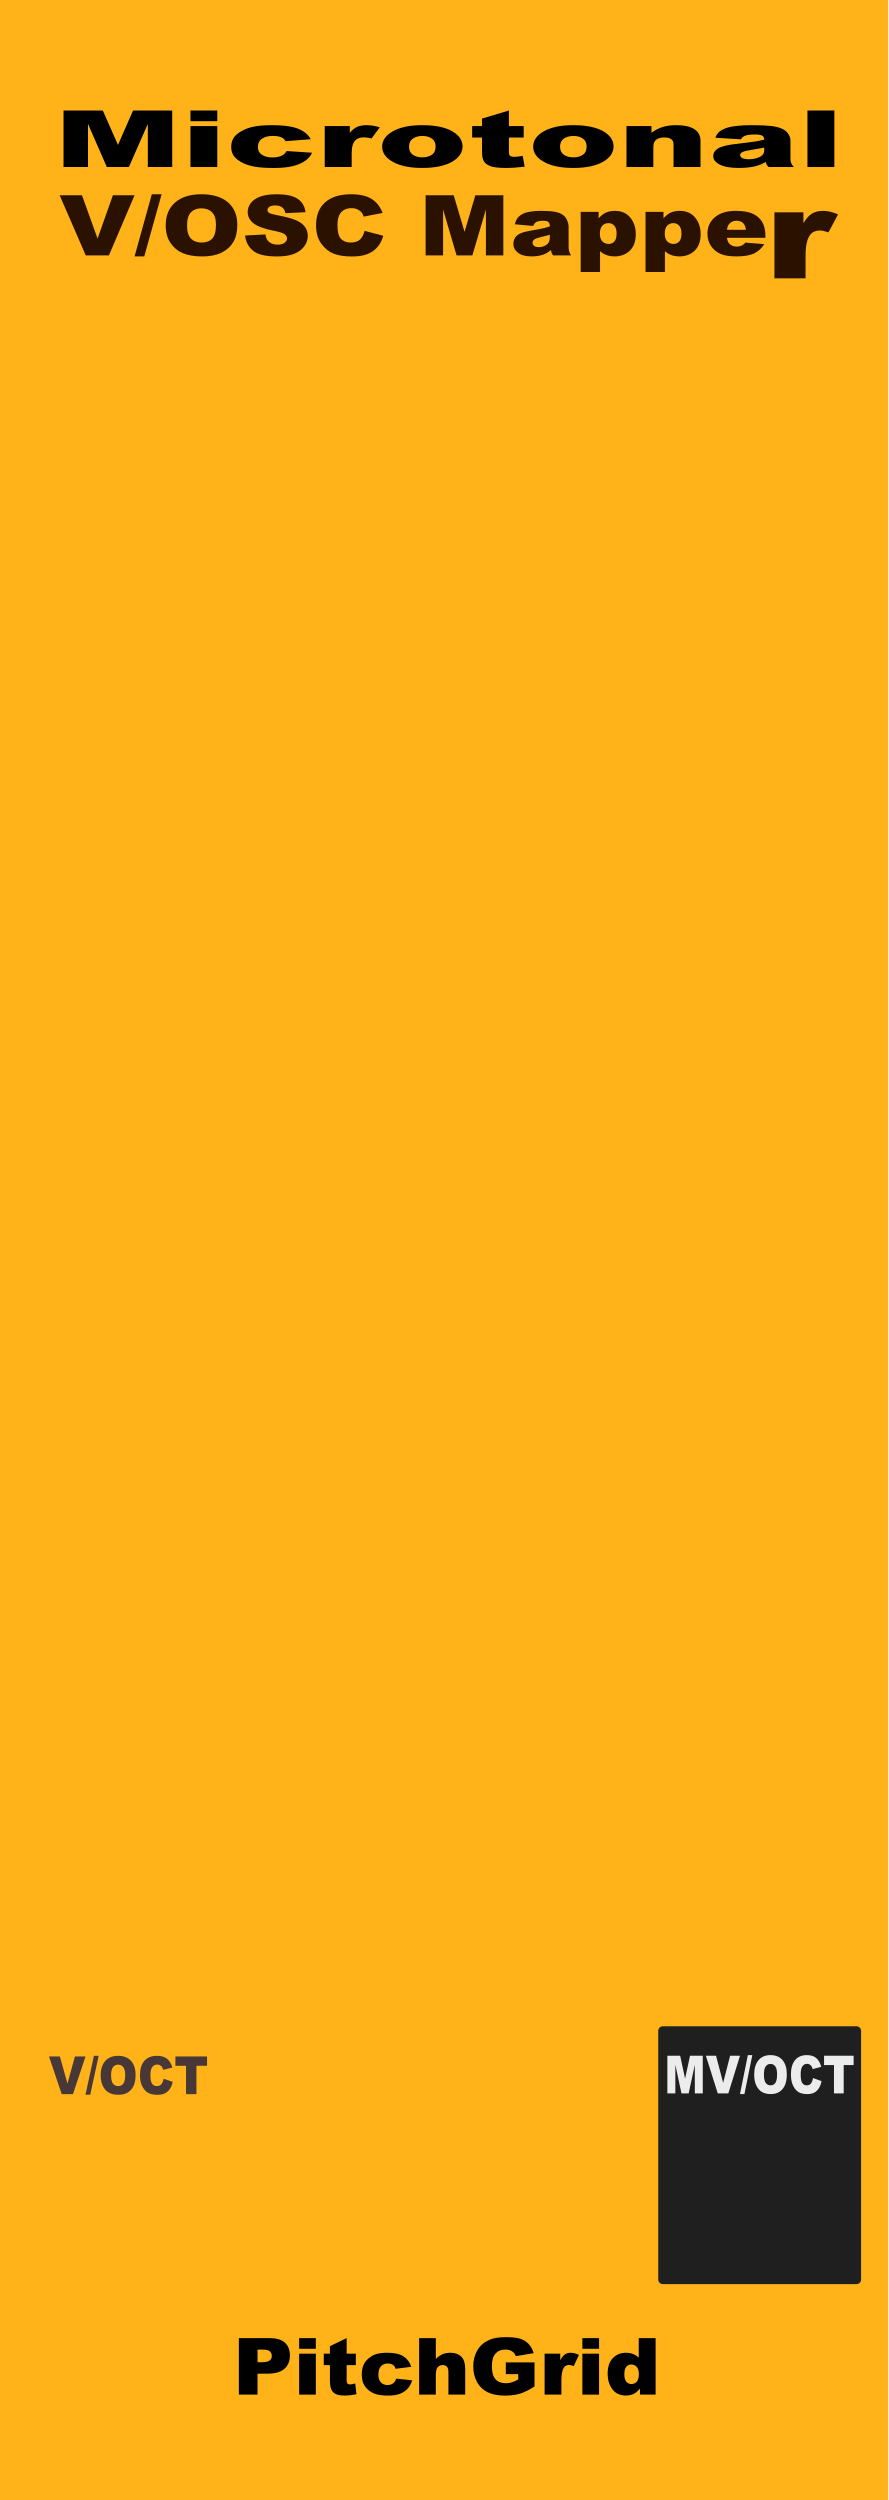
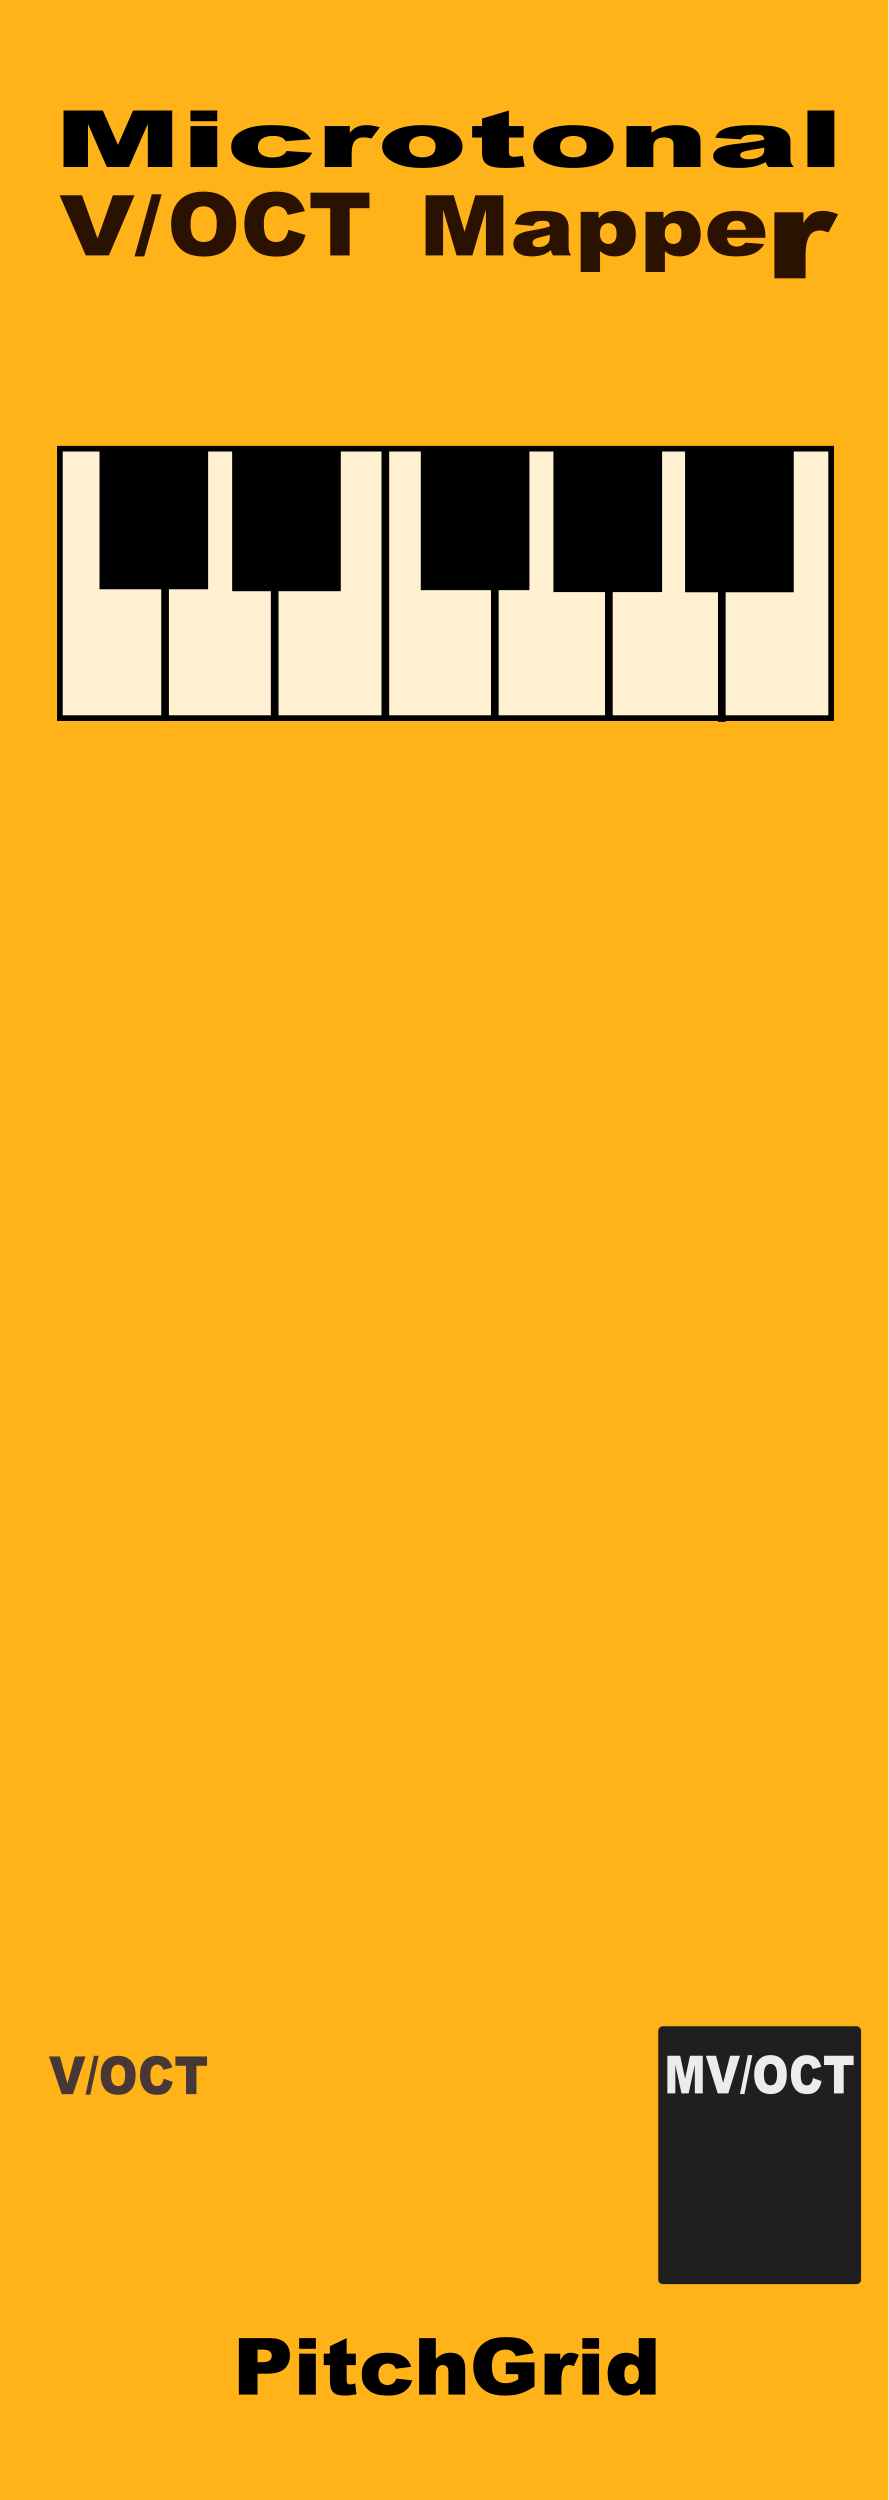
<svg xmlns="http://www.w3.org/2000/svg" width="135" height="380" viewBox="0 0 135 380" version="1.1" id="svg214">
  <defs id="defs7">
    <linearGradient id="e177933e-b46b-4a47-9930-05c1f1d4149c" x1="67.5" x2="67.5" y2="380" gradientUnits="userSpaceOnUse">
      <stop offset="0" stop-color="#ebebeb" id="stop2" />
      <stop offset="1" stop-color="#e1e1e1" id="stop4" />
    </linearGradient>
  </defs>
  <g id="ae8a9d53-7d51-4e2d-86b4-182b0f1636c5" data-name="FND BG">
    <rect width="135" height="380" fill="url(#e177933e-b46b-4a47-9930-05c1f1d4149c)" id="rect9" style="fill:#ffb319;fill-opacity:1" />
  </g>
  <g id="aa880d18-cfe8-4bd2-bda2-afb179f11477" data-name="FND GRAPH" style="display:inline" transform="translate(0,-0.2692272)">
+     <path d="m 26.012,34.336 q 0,-2.337 1.302,-3.639 1.302,-1.302 3.626,-1.302 2.383,0 3.672,1.283 1.289,1.276 1.289,3.581 0,1.673 -0.566,2.747 -0.56,1.068 -1.628,1.667 -1.061,0.592 -2.65,0.592 -1.615,0 -2.676,-0.514 -1.055,-0.514 -1.712,-1.628 -0.658,-1.113 -0.658,-2.786 z m 2.949,0.013 q 0,1.445 0.534,2.077 0.54,0.632 1.465,0.632 0.951,0 1.471,-0.618 0.521,-0.618 0.521,-2.22 0,-1.348 -0.547,-1.966 -0.54,-0.625 -1.471,-0.625 -0.892,0 -1.432,0.632 -0.54,0.632 -0.54,2.09 z m 14.883,0.853 2.585,0.781 q -0.26,1.087 -0.82,1.816 -0.56,0.729 -1.393,1.1 -0.827,0.371 -2.109,0.371 -1.556,0 -2.546,-0.449 -0.983,-0.456 -1.699,-1.595 -0.716,-1.139 -0.716,-2.917 0,-2.37 1.257,-3.639 1.263,-1.276 3.568,-1.276 1.803,0 2.832,0.729 1.035,0.729 1.536,2.24 l -2.604,0.579 q -0.137,-0.436 -0.286,-0.638 -0.247,-0.339 -0.605,-0.521 -0.358,-0.182 -0.801,-0.182 -1.003,0 -1.536,0.807 -0.404,0.599 -0.404,1.882 0,1.589 0.482,2.181 0.482,0.586 1.354,0.586 0.846,0 1.276,-0.475 0.436,-0.475 0.632,-1.38 z m 3.346,-5.645 h 8.965 v 2.357 h -3.008 v 7.187 h -2.949 v -7.187 h -3.008 z" id="text2" style="font-size:13.333px;font-family:'Arial Black';-inkscape-font-specification:'Arial Black, ';fill:#2b1100" aria-label="OCT" />
    <rect x="100.054" y="308.264" width="30.833" height="39.192" rx="0.701" fill="#1f1f1f" id="rect12" style="stroke-width:0.497" />
    <g id="g40">
      <circle cx="67.506" cy="166.5" r="26.488" fill="none" opacity="0.69" style="isolation:isolate" id="circle32" />
      <line x1="78.305" y1="184.603" x2="67.506" y2="166.5" fill="none" id="line36" />
    </g>
    <path d="m 36.308,355.662 h 4.696 q 1.534,0 2.295,0.686 0.767,0.686 0.767,1.951 0,1.301 -0.836,2.033 -0.829,0.732 -2.538,0.732 h -1.547 v 3.188 h -2.838 z m 2.838,3.662 h 0.692 q 0.817,0 1.147,-0.264 0.331,-0.27 0.331,-0.686 0,-0.404 -0.287,-0.686 -0.287,-0.281 -1.079,-0.281 h -0.804 z" id="text28" style="font-size:12.38px;font-family:'Arial Black';-inkscape-font-specification:'Arial Black, ';stroke-width:1.032" aria-label="P" />
    <path d="m 45.469,355.662 h 2.538 v 1.623 H 45.469 Z m 0,2.367 h 2.538 v 6.223 H 45.469 Z" id="text27" style="font-size:12.38px;font-family:'Arial Black';-inkscape-font-specification:'Arial Black, ';stroke-width:1.032" aria-label="i" />
    <path d="m 52.691,355.662 v 2.367 h 1.397 v 1.74 h -1.397 v 2.209 q 0,0.398 0.081,0.527 0.125,0.199 0.437,0.199 0.281,0 0.786,-0.152 l 0.187,1.646 q -0.942,0.193 -1.759,0.193 -0.948,0 -1.397,-0.229 -0.449,-0.229 -0.667,-0.691 -0.212,-0.469 -0.212,-1.512 v -2.191 h -0.935 v -1.74 h 0.935 v -1.143 z" id="text26" style="font-size:12.38px;font-family:'Arial Black';-inkscape-font-specification:'Arial Black, ';stroke-width:1.032" aria-label="t" />
    <path d="m 60.237,361.82 2.413,0.258 q -0.2,0.709 -0.655,1.23 -0.455,0.516 -1.166,0.803 -0.705,0.287 -1.796,0.287 -1.054,0 -1.759,-0.182 -0.698,-0.188 -1.204,-0.598 -0.505,-0.416 -0.792,-0.973 -0.287,-0.557 -0.287,-1.477 0,-0.961 0.349,-1.6 0.256,-0.469 0.698,-0.838 0.443,-0.375 0.911,-0.557 0.742,-0.287 1.902,-0.287 1.621,0 2.47,0.545 0.854,0.545 1.197,1.594 l -2.389,0.299 q -0.112,-0.398 -0.412,-0.598 -0.293,-0.205 -0.792,-0.205 -0.63,0 -1.023,0.428 -0.387,0.422 -0.387,1.283 0,0.768 0.387,1.166 0.387,0.398 0.985,0.398 0.499,0 0.836,-0.24 0.343,-0.24 0.511,-0.738 z" id="text25" style="font-size:12.38px;font-family:'Arial Black';-inkscape-font-specification:'Arial Black, ';stroke-width:1.032" aria-label="c" />
    <path d="m 63.707,355.662 h 2.538 v 3.164 q 0.518,-0.504 1.029,-0.721 0.511,-0.217 1.21,-0.217 1.035,0 1.628,0.592 0.599,0.592 0.599,1.816 v 3.955 h -2.551 v -3.422 q 0,-0.586 -0.231,-0.826 -0.231,-0.246 -0.649,-0.246 -0.461,0 -0.748,0.328 -0.287,0.328 -0.287,1.178 v 2.988 h -2.538 z" id="text24" style="font-size:12.38px;font-family:'Arial Black';-inkscape-font-specification:'Arial Black, ';stroke-width:1.032" aria-label="h" />
    <path d="m 76.882,361.14 v -1.787 h 4.365 v 3.662 q -1.254,0.803 -2.22,1.096 -0.96,0.287 -2.283,0.287 -1.628,0 -2.657,-0.521 -1.023,-0.521 -1.59,-1.553 -0.561,-1.031 -0.561,-2.367 0,-1.406 0.617,-2.443 0.617,-1.043 1.809,-1.582 0.929,-0.416 2.501,-0.416 1.515,0 2.264,0.258 0.755,0.258 1.247,0.803 0.499,0.539 0.748,1.371 l -2.725,0.457 q -0.168,-0.486 -0.574,-0.744 -0.399,-0.258 -1.023,-0.258 -0.929,0 -1.484,0.609 -0.549,0.604 -0.549,1.916 0,1.395 0.555,1.992 0.561,0.598 1.559,0.598 0.474,0 0.904,-0.129 0.43,-0.129 0.985,-0.439 v -0.809 z" id="text23" style="font-size:12.38px;font-family:'Arial Black';-inkscape-font-specification:'Arial Black, ';stroke-width:1.032" aria-label="G" />
    <path d="m 82.781,358.029 h 2.376 v 1.02 q 0.343,-0.662 0.705,-0.908 0.368,-0.252 0.904,-0.252 0.561,0 1.229,0.328 l -0.786,1.699 q -0.449,-0.176 -0.711,-0.176 -0.499,0 -0.773,0.387 -0.393,0.545 -0.393,2.039 v 2.086 h -2.551 z" id="text22" style="font-size:12.38px;font-family:'Arial Black';-inkscape-font-specification:'Arial Black, ';stroke-width:1.032" aria-label="r" />
    <path d="m 88.519,355.662 h 2.538 v 1.623 h -2.538 z m 0,2.367 h 2.538 v 6.223 h -2.538 z" id="text21" style="font-size:12.38px;font-family:'Arial Black';-inkscape-font-specification:'Arial Black, ';stroke-width:1.032" aria-label="i" />
    <path d="m 99.651,355.662 v 8.59 h -2.376 v -0.92 q -0.499,0.586 -0.911,0.791 -0.549,0.27 -1.222,0.27 -1.353,0 -2.07,-0.967 -0.711,-0.967 -0.711,-2.35 0,-1.547 0.786,-2.367 0.792,-0.82 2.008,-0.82 0.592,0 1.073,0.188 0.486,0.188 0.861,0.562 v -2.977 z m -2.544,5.461 q 0,-0.732 -0.331,-1.09 -0.331,-0.363 -0.836,-0.363 -0.443,0 -0.742,0.346 -0.299,0.346 -0.299,1.16 0,0.762 0.306,1.119 0.312,0.352 0.767,0.352 0.486,0 0.811,-0.357 0.324,-0.357 0.324,-1.166 z" id="text20" style="font-size:12.38px;font-family:'Arial Black';-inkscape-font-specification:'Arial Black, ';stroke-width:1.032" aria-label="d" />
    <path d="m 7.386,22.315 h 4.566 l 1.762,6.834 1.754,-6.834 h 4.551 V 33.546 H 17.185 V 24.981 l -2.199,8.565 h -2.567 l -2.191,-8.565 v 8.565 H 7.386 Z" id="text19" style="font-size:15.69px;font-family:'Arial Black';-inkscape-font-specification:'Arial Black, ';stroke-width:1.308" aria-label="M" transform="scale(1.307529,0.7648011)" />
    <path d="m 22.141,22.315 h 3.118 v 2.122 H 22.141 Z m 0,3.095 h 3.118 v 8.136 H 22.141 Z" id="text18" style="font-size:15.69px;font-family:'Arial Black';-inkscape-font-specification:'Arial Black, ';stroke-width:1.308" transform="scale(1.307529,0.7648011)" aria-label="i" />
    <path d="m 33.319,30.367 2.965,0.337 q -0.245,0.927 -0.804,1.609 -0.559,0.674 -1.433,1.05 -0.866,0.375 -2.206,0.375 -1.295,0 -2.16,-0.238 -0.858,-0.245 -1.479,-0.781 -0.621,-0.544 -0.973,-1.272 -0.352,-0.728 -0.352,-1.931 0,-1.256 0.429,-2.092 0.314,-0.613 0.858,-1.096 0.544,-0.49 1.119,-0.728 0.912,-0.375 2.337,-0.375 1.992,0 3.034,0.713 1.05,0.713 1.471,2.084 l -2.934,0.391 q -0.138,-0.521 -0.506,-0.781 -0.36,-0.268 -0.973,-0.268 -0.774,0 -1.256,0.559 -0.475,0.552 -0.475,1.678 0,1.004 0.475,1.525 0.475,0.521 1.21,0.521 0.613,0 1.027,-0.314 0.421,-0.314 0.628,-0.965 z" id="text17" style="font-size:15.69px;font-family:'Arial Black';-inkscape-font-specification:'Arial Black, ';stroke-width:1.308" transform="scale(1.307529,0.7648011)" aria-label="c" />
    <path d="m 37.748,25.41 h 2.919 v 1.333 q 0.421,-0.866 0.866,-1.188 0.452,-0.329 1.111,-0.329 0.69,0 1.509,0.429 l -0.965,2.222 q -0.552,-0.23 -0.873,-0.23 -0.613,0 -0.95,0.506 -0.483,0.713 -0.483,2.666 v 2.727 h -3.133 z" id="text16" style="font-size:15.69px;font-family:'Arial Black';-inkscape-font-specification:'Arial Black, ';stroke-width:1.308" transform="scale(1.307529,0.7648011)" aria-label="r" />
    <path d="m 44.424,29.501 q 0,-1.862 1.256,-3.065 1.256,-1.21 3.394,-1.21 2.444,0 3.693,1.417 1.004,1.142 1.004,2.812 0,1.877 -1.249,3.08 -1.241,1.195 -3.44,1.195 -1.961,0 -3.172,-0.996 Q 44.424,31.501 44.424,29.501 Z m 3.126,-0.008 q 0,1.088 0.437,1.609 0.444,0.521 1.111,0.521 0.674,0 1.103,-0.513 0.437,-0.513 0.437,-1.647 0,-1.057 -0.437,-1.571 -0.437,-0.521 -1.08,-0.521 -0.682,0 -1.126,0.529 -0.444,0.521 -0.444,1.594 z" id="text15" style="font-size:15.69px;font-family:'Arial Black';-inkscape-font-specification:'Arial Black, ';stroke-width:1.308" transform="scale(1.307529,0.7648011)" aria-label="o" />
    <path d="m 59.161,22.315 v 3.095 h 1.716 v 2.275 h -1.716 v 2.888 q 0,0.521 0.1,0.69 0.153,0.26 0.536,0.26 0.345,0 0.965,-0.199 l 0.23,2.153 q -1.157,0.253 -2.16,0.253 -1.165,0 -1.716,-0.299 -0.552,-0.299 -0.82,-0.904 -0.26,-0.613 -0.26,-1.977 V 27.685 H 54.886 v -2.275 h 1.149 v -1.494 z" id="text14" style="font-size:15.69px;font-family:'Arial Black';-inkscape-font-specification:'Arial Black, ';stroke-width:1.308" transform="scale(1.307529,0.7648011)" aria-label="t" />
    <path d="m 61.98,29.501 q 0,-1.862 1.256,-3.065 1.256,-1.21 3.394,-1.21 2.444,0 3.693,1.417 1.004,1.142 1.004,2.812 0,1.877 -1.249,3.08 -1.241,1.195 -3.44,1.195 -1.961,0 -3.172,-0.996 -1.486,-1.233 -1.486,-3.233 z m 3.126,-0.008 q 0,1.088 0.437,1.609 0.444,0.521 1.111,0.521 0.674,0 1.103,-0.513 0.437,-0.513 0.437,-1.647 0,-1.057 -0.437,-1.571 -0.437,-0.521 -1.08,-0.521 -0.682,0 -1.126,0.529 -0.444,0.521 -0.444,1.594 z" id="text13" style="font-size:15.69px;font-family:'Arial Black';-inkscape-font-specification:'Arial Black, ';stroke-width:1.308" transform="scale(1.307529,0.7648011)" aria-label="o" />
    <path d="m 72.829,25.41 h 2.904 v 1.325 q 0.651,-0.812 1.318,-1.157 0.667,-0.352 1.624,-0.352 1.295,0 2.023,0.774 0.735,0.766 0.735,2.375 v 5.171 H 78.299 v -4.474 q 0,-0.766 -0.283,-1.08 -0.283,-0.322 -0.797,-0.322 -0.567,0 -0.919,0.429 -0.352,0.429 -0.352,1.54 v 3.907 h -3.118 z" id="text12" style="font-size:15.69px;font-family:'Arial Black';-inkscape-font-specification:'Arial Black, ';stroke-width:1.308" transform="scale(1.307529,0.7648011)" aria-label="n" />
    <path d="m 86.136,28.046 -2.98,-0.314 q 0.169,-0.781 0.483,-1.226 0.322,-0.452 0.919,-0.781 0.429,-0.238 1.18,-0.368 0.751,-0.13 1.624,-0.13 1.402,0 2.252,0.161 0.85,0.153 1.417,0.651 0.398,0.345 0.628,0.981 0.23,0.628 0.23,1.203 v 3.593 q 0,0.575 0.069,0.904 0.077,0.322 0.322,0.827 H 89.354 q -0.176,-0.314 -0.23,-0.475 -0.054,-0.169 -0.107,-0.521 -0.613,0.59 -1.218,0.843 -0.827,0.337 -1.923,0.337 -1.456,0 -2.214,-0.674 -0.751,-0.674 -0.751,-1.663 0,-0.927 0.544,-1.525 0.544,-0.598 2.007,-0.889 1.754,-0.352 2.275,-0.49 0.521,-0.146 1.103,-0.375 0,-0.575 -0.238,-0.804 -0.238,-0.23 -0.835,-0.23 -0.766,0 -1.149,0.245 -0.299,0.192 -0.483,0.72 z m 2.704,1.64 q -0.644,0.23 -1.341,0.406 -0.95,0.253 -1.203,0.498 -0.26,0.253 -0.26,0.575 0,0.368 0.253,0.605 0.26,0.23 0.758,0.23 0.521,0 0.965,-0.253 0.452,-0.253 0.636,-0.613 0.192,-0.368 0.192,-0.95 z" id="text11" style="font-size:15.69px;font-family:'Arial Black';-inkscape-font-specification:'Arial Black, ';stroke-width:1.308" transform="scale(1.307529,0.7648011)" aria-label="a" />
    <path d="M 93.867,22.315 H 96.993 V 33.546 H 93.867 Z" id="text10" style="font-size:15.69px;font-family:'Arial Black';-inkscape-font-specification:'Arial Black, ';stroke-width:1.308" transform="scale(1.307529,0.7648011)" aria-label="l" />
    <path d="m 9.066,29.952 h 3.397 l 2.365,6.578 2.329,-6.578 h 3.296 l -3.898,9.141 H 13.035 Z" id="text41" style="font-size:12.587px;font-family:'Arial Black';-inkscape-font-specification:'Arial Black, ';fill:#2b1100;stroke-width:1.027" aria-label="V" />
    <path d="m 23.075,29.796 h 1.49 l -2.637,9.447 h -1.476 z" id="text40" style="font-size:12.587px;font-family:'Arial Black';-inkscape-font-specification:'Arial Black, ';fill:#2b1100;stroke-width:1.027" aria-label="/" />
-     <path d="m 25.188,34.529 q 0,-2.239 1.433,-3.486 1.433,-1.247 3.991,-1.247 2.623,0 4.041,1.228 1.419,1.222 1.419,3.43 0,1.603 -0.623,2.631 -0.616,1.023 -1.791,1.596 -1.168,0.567 -2.916,0.567 -1.777,0 -2.945,-0.493 -1.161,-0.493 -1.885,-1.559 -0.724,-1.066 -0.724,-2.669 z m 3.246,0.012 q 0,1.384 0.588,1.989 0.595,0.605 1.612,0.605 1.046,0 1.619,-0.592 0.573,-0.592 0.573,-2.126 0,-1.291 -0.602,-1.883 -0.595,-0.599 -1.619,-0.599 -0.982,0 -1.576,0.605 -0.595,0.605 -0.595,2.002 z" id="text39" style="font-size:12.587px;font-family:'Arial Black';-inkscape-font-specification:'Arial Black, ';fill:#2b1100;stroke-width:1.027" aria-label="O" />
-     <path d="m 37.255,36.069 3.088,-0.168 q 0.1,0.655 0.408,0.998 0.502,0.555 1.433,0.555 0.695,0 1.068,-0.281 0.38,-0.287 0.38,-0.661 0,-0.355 -0.358,-0.636 -0.358,-0.281 -1.662,-0.53 -2.135,-0.418 -3.045,-1.11 -0.917,-0.692 -0.917,-1.765 0,-0.705 0.466,-1.328 0.473,-0.63 1.412,-0.985 0.946,-0.362 2.587,-0.362 2.014,0 3.067,0.655 1.061,0.648 1.261,2.07 l -3.06,0.156 q -0.122,-0.617 -0.516,-0.898 -0.387,-0.281 -1.075,-0.281 -0.566,0 -0.853,0.212 -0.287,0.206 -0.287,0.505 0,0.218 0.236,0.393 0.229,0.181 1.089,0.337 2.128,0.399 3.045,0.811 0.924,0.405 1.34,1.01 0.423,0.605 0.423,1.353 0,0.879 -0.559,1.621 -0.559,0.742 -1.562,1.129 -1.003,0.38 -2.529,0.38 -2.68,0 -3.712,-0.898 Q 37.392,37.453 37.255,36.069 Z" id="text38" style="font-size:12.587px;font-family:'Arial Black';-inkscape-font-specification:'Arial Black, ';fill:#2b1100;stroke-width:1.027" aria-label="S" />
-     <path d="m 55.413,35.358 2.845,0.748 q -0.287,1.041 -0.903,1.74 -0.616,0.698 -1.533,1.054 -0.91,0.355 -2.322,0.355 -1.713,0 -2.802,-0.43 -1.082,-0.436 -1.87,-1.528 -0.788,-1.091 -0.788,-2.793 0,-2.27 1.383,-3.486 1.39,-1.222 3.927,-1.222 1.985,0 3.117,0.698 1.139,0.698 1.691,2.145 l -2.866,0.555 q -0.15,-0.418 -0.315,-0.611 -0.272,-0.324 -0.666,-0.499 -0.394,-0.175 -0.881,-0.175 -1.104,0 -1.691,0.773 -0.444,0.574 -0.444,1.802 0,1.521 0.53,2.089 0.53,0.561 1.49,0.561 0.932,0 1.404,-0.455 0.48,-0.455 0.695,-1.322 z" id="text37" style="font-size:12.587px;font-family:'Arial Black';-inkscape-font-specification:'Arial Black, ';fill:#2b1100;stroke-width:1.027" aria-label="C" />
    <path d="m 64.693,29.952 h 4.271 l 1.648,5.562 1.641,-5.562 h 4.256 v 9.141 h -2.651 v -6.971 l -2.057,6.971 h -2.401 l -2.049,-6.971 v 6.971 h -2.658 z" id="text36" style="font-size:12.587px;font-family:'Arial Black';-inkscape-font-specification:'Arial Black, ';fill:#2b1100;stroke-width:1.027" aria-label="M" />
    <path d="m 81.045,34.616 -2.787,-0.256 q 0.158,-0.636 0.451,-0.998 0.301,-0.368 0.86,-0.636 0.401,-0.193 1.104,-0.299 0.702,-0.106 1.519,-0.106 1.311,0 2.107,0.131 0.795,0.125 1.326,0.53 0.373,0.281 0.588,0.798 0.215,0.511 0.215,0.979 v 2.924 q 0,0.468 0.065,0.736 0.072,0.262 0.301,0.673 h -2.737 q -0.165,-0.256 -0.215,-0.387 -0.05,-0.137 -0.1,-0.424 -0.573,0.48 -1.139,0.686 -0.774,0.274 -1.799,0.274 -1.361,0 -2.071,-0.549 -0.702,-0.549 -0.702,-1.353 0,-0.754 0.509,-1.241 0.509,-0.486 1.877,-0.723 1.641,-0.287 2.128,-0.399 0.487,-0.118 1.032,-0.306 0,-0.468 -0.222,-0.655 -0.222,-0.187 -0.781,-0.187 -0.717,0 -1.075,0.2 -0.279,0.156 -0.451,0.586 z m 2.529,1.334 q -0.602,0.187 -1.254,0.33 -0.889,0.206 -1.125,0.405 -0.244,0.206 -0.244,0.468 0,0.299 0.236,0.493 0.244,0.187 0.709,0.187 0.487,0 0.903,-0.206 0.423,-0.206 0.595,-0.499 0.179,-0.299 0.179,-0.773 z" id="text35" style="font-size:12.587px;font-family:'Arial Black';-inkscape-font-specification:'Arial Black, ';fill:#2b1100;stroke-width:1.027" aria-label="a" />
    <path d="m 88.261,41.612 v -9.141 h 2.73 v 0.979 q 0.566,-0.617 1.039,-0.836 0.638,-0.293 1.412,-0.293 1.526,0 2.358,1.016 0.838,1.016 0.838,2.513 0,1.652 -0.91,2.525 -0.91,0.867 -2.3,0.867 -0.674,0 -1.233,-0.2 -0.552,-0.2 -0.989,-0.592 v 3.161 z m 2.924,-5.811 q 0,0.786 0.38,1.166 0.38,0.38 0.96,0.38 0.509,0 0.853,-0.362 0.344,-0.368 0.344,-1.241 0,-0.804 -0.358,-1.179 -0.358,-0.38 -0.874,-0.38 -0.559,0 -0.932,0.38 -0.373,0.38 -0.373,1.235 z" id="text34" style="font-size:12.587px;font-family:'Arial Black';-inkscape-font-specification:'Arial Black, ';fill:#2b1100;stroke-width:1.027" aria-label="p" />
    <path d="M 98.121,41.612 V 32.471 H 100.851 v 0.979 q 0.566,-0.617 1.039,-0.836 0.638,-0.293 1.412,-0.293 1.526,0 2.358,1.016 0.838,1.016 0.838,2.513 0,1.652 -0.91,2.525 -0.91,0.867 -2.3,0.867 -0.674,0 -1.232,-0.2 -0.552,-0.2 -0.989,-0.592 v 3.161 z m 2.924,-5.811 q 0,0.786 0.38,1.166 0.38,0.38 0.96,0.38 0.509,0 0.853,-0.362 0.344,-0.368 0.344,-1.241 0,-0.804 -0.358,-1.179 -0.358,-0.38 -0.874,-0.38 -0.559,0 -0.932,0.38 -0.373,0.38 -0.373,1.235 z" id="text33" style="font-size:12.587px;font-family:'Arial Black';-inkscape-font-specification:'Arial Black, ';fill:#2b1100;stroke-width:1.027" aria-label="p" />
    <path d="m 116.343,36.412 h -5.847 q 0.079,0.611 0.38,0.91 0.423,0.43 1.104,0.43 0.43,0 0.817,-0.187 0.236,-0.118 0.509,-0.418 l 2.873,0.231 q -0.659,0.998 -1.591,1.434 -0.932,0.43 -2.673,0.43 -1.512,0 -2.379,-0.368 -0.867,-0.374 -1.44,-1.179 -0.566,-0.811 -0.566,-1.902 0,-1.553 1.139,-2.513 1.147,-0.96 3.16,-0.96 1.634,0 2.58,0.43 0.946,0.43 1.44,1.247 0.494,0.817 0.494,2.126 z m -2.967,-1.216 q -0.086,-0.736 -0.459,-1.054 -0.365,-0.318 -0.967,-0.318 -0.695,0 -1.111,0.48 -0.265,0.299 -0.337,0.892 z" id="text32" style="font-size:12.587px;font-family:'Arial Black';-inkscape-font-specification:'Arial Black, ';fill:#2b1100;stroke-width:1.027" aria-label="e" />
    <path d="m 117.712,32.548 h 4.409 v 1.643 q 0.636,-1.067 1.308,-1.464 0.683,-0.406 1.678,-0.406 1.041,0 2.28,0.529 l -1.458,2.739 q -0.833,-0.283 -1.319,-0.283 -0.926,0 -1.435,0.623 -0.729,0.878 -0.729,3.287 v 3.362 h -4.733 z" id="text31" style="font-size:17.939px;font-family:'Arial Black';-inkscape-font-specification:'Arial Black, ';fill:#2b1100;stroke-width:1.606" aria-label="r" />
+     <rect style="fill:#ffffff;fill-opacity:0.798;stroke:#000000;stroke-width:0.858" id="rect7" width="117.231" height="40.956" x="9.103" y="68.468" />
+     <rect style="fill:#000000;fill-opacity:1;stroke:#000000;stroke-width:0.765" id="rect8" width="15.747" height="20.485" x="15.507" y="68.97" />
+     <rect style="display:inline;fill:#000000;fill-opacity:1;stroke:#000000;stroke-width:0.768" id="rect8-8" width="15.743" height="20.672" x="35.672" y="69.077" />
+     <rect style="display:inline;fill:#000000;fill-opacity:1;stroke:#000000;stroke-width:0.772" id="rect8-0" width="15.74" height="20.86" x="64.347" y="68.724" />
+     <rect style="display:inline;fill:#000000;fill-opacity:1;stroke:#000000;stroke-width:0.775" id="rect8-0-4" width="15.737" height="21.047" x="104.521" y="68.857" />
+     <rect style="display:inline;fill:#000000;fill-opacity:1;stroke:#000000;stroke-width:0.779" id="rect8-8-2" width="15.733" height="21.235" x="84.514" y="68.642" />
+     <rect style="fill:#000000;fill-opacity:1;stroke:#000000" id="rect11" width="0.167" height="19.848" x="25.007" y="89.426" />
+     <rect style="display:inline;fill:#000000;fill-opacity:1;stroke:#000000" id="rect11-0" width="0.167" height="19.848" x="41.669" y="88.958" />
+     <rect style="display:inline;fill:#000000;fill-opacity:1;stroke:#000000" id="rect11-4" width="0.167" height="19.848" x="75.126" y="89.392" />
+     <rect style="display:inline;fill:#000000;fill-opacity:1;stroke:#000000;stroke-width:1.071" id="rect11-6" width="0.096" height="39.552" x="58.525" y="69.352" />
+     <rect style="display:inline;fill:#000000;fill-opacity:1;stroke:#000000" id="rect11-03" width="0.167" height="19.848" x="109.632" y="89.637" />
+     <rect style="display:inline;fill:#000000;fill-opacity:1;stroke:#000000" id="rect11-69" width="0.167" height="19.848" x="92.464" y="89.157" />
  </g>
  <g id="ea3a177d-3d4f-428c-a0c9-a5628575e869" data-name="FND TXT">
    <g id="g87" transform="translate(0.4428611,48.30749)" />
    <g id="g133" transform="translate(0.4428611,48.30749)" />
    <g id="g163" />
    <g id="g171" />
    <g id="g179" transform="translate(94.97398,-1.148789)">
      <text xml:space="preserve" style="font-size:8px;font-family:'Arial Black';-inkscape-font-specification:'Arial Black, ';fill:#483737;font-weight:normal;font-style:normal;font-stretch:normal;font-variant:normal" x="-35.409" y="243.394" id="text3">
        <tspan id="tspan1" x="-35.409" y="243.394" />
      </text>
      <path d="m -92.574,296.633 h 1.751 l 1.219,3.896 1.2,-3.896 h 1.699 l -2.009,5.414 h -1.813 z m 7.22,-0.092 h 0.768 l -1.359,5.595 h -0.761 z m 1.09,2.803 q 0,-1.326 0.739,-2.065 0.739,-0.739 2.057,-0.739 1.352,0 2.083,0.728 0.731,0.724 0.731,2.031 0,0.949 -0.321,1.559 -0.318,0.606 -0.923,0.945 -0.602,0.336 -1.503,0.336 -0.916,0 -1.518,-0.292 -0.598,-0.292 -0.971,-0.923 -0.373,-0.632 -0.373,-1.581 z m 1.673,0.007 q 0,0.82 0.303,1.178 0.307,0.358 0.831,0.358 0.539,0 0.835,-0.351 0.295,-0.351 0.295,-1.259 0,-0.765 -0.31,-1.115 -0.307,-0.355 -0.835,-0.355 -0.506,0 -0.813,0.358 -0.307,0.358 -0.307,1.186 z m 8.443,0.484 1.466,0.443 q -0.148,0.617 -0.465,1.03 -0.318,0.414 -0.79,0.624 -0.469,0.211 -1.197,0.211 -0.883,0 -1.444,-0.255 -0.558,-0.259 -0.964,-0.905 -0.406,-0.646 -0.406,-1.655 0,-1.344 0.713,-2.065 0.717,-0.724 2.024,-0.724 1.023,0 1.607,0.414 0.587,0.414 0.872,1.271 l -1.477,0.329 q -0.078,-0.247 -0.163,-0.362 -0.14,-0.192 -0.343,-0.295 -0.203,-0.103 -0.454,-0.103 -0.569,0 -0.872,0.458 -0.229,0.34 -0.229,1.067 0,0.901 0.273,1.237 0.273,0.332 0.768,0.332 0.48,0 0.724,-0.27 0.247,-0.27 0.358,-0.783 z m 1.898,-3.202 h 5.086 v 1.337 h -1.706 v 4.077 h -1.673 v -4.077 h -1.706 z" id="text29" style="font-size:7.564px;font-family:'Arial Black';-inkscape-font-specification:'Arial Black, ';fill:#483737;stroke-width:0.945" transform="scale(0.9454961,1.057646)" aria-label="V/OCT" />
      <path style="font-size:7.313px;font-family:'Arial Black';-inkscape-font-specification:'Arial Black, ';fill:#ececec;stroke-width:0.914" d="m 7.072,286.702 h 2.128 l 0.821,3.185 0.818,-3.185 h 2.121 v 5.235 h -1.321 v -3.992 l -1.025,3.992 H 9.418 l -1.021,-3.992 v 3.992 H 7.072 Z m 6.403,0 h 1.693 l 1.178,3.767 1.161,-3.767 h 1.643 l -1.943,5.235 h -1.753 z m 6.981,-0.089 h 0.743 l -1.314,5.41 h -0.736 z m 1.053,2.71 q 0,-1.282 0.714,-1.996 0.714,-0.714 1.989,-0.714 1.307,0 2.014,0.703 0.707,0.7 0.707,1.964 0,0.918 -0.311,1.507 -0.307,0.586 -0.893,0.914 -0.582,0.325 -1.453,0.325 -0.886,0 -1.468,-0.282 -0.578,-0.282 -0.939,-0.893 -0.361,-0.611 -0.361,-1.528 z m 1.618,0.007 q 0,0.793 0.293,1.139 0.296,0.346 0.803,0.346 0.521,0 0.807,-0.339 0.286,-0.339 0.286,-1.218 0,-0.739 -0.3,-1.078 -0.296,-0.343 -0.807,-0.343 -0.489,0 -0.786,0.346 -0.296,0.346 -0.296,1.146 z m 8.163,0.468 1.418,0.429 q -0.143,0.596 -0.45,0.996 -0.307,0.4 -0.764,0.603 -0.454,0.204 -1.157,0.204 -0.853,0 -1.396,-0.246 -0.539,-0.25 -0.932,-0.875 -0.393,-0.625 -0.393,-1.6 0,-1.3 0.689,-1.996 0.693,-0.7 1.957,-0.7 0.989,0 1.553,0.4 0.568,0.4 0.843,1.228 l -1.428,0.318 q -0.075,-0.239 -0.157,-0.35 -0.136,-0.186 -0.332,-0.286 -0.196,-0.1 -0.439,-0.1 -0.55,0 -0.843,0.443 -0.221,0.329 -0.221,1.032 0,0.871 0.264,1.196 0.264,0.321 0.743,0.321 0.464,0 0.7,-0.261 0.239,-0.261 0.346,-0.757 z m 1.835,-3.096 h 4.917 v 1.293 h -1.65 v 3.942 h -1.618 v -3.942 h -1.65 z" id="text29-4" transform="scale(0.914164,1.093896)" aria-label="MV/OCT" />
    </g>
  </g>
  <g id="fa53a534-7e67-46f9-bb82-6d4962d493ba" data-name="components" style="display:none">
    <circle id="eeb44770-dee8-418f-8dcd-f36b7f0f00a1" data-name="Freq#SmallLight" cx="91.797" cy="48.508" r="3" style="fill:#ff00ff" />
    <circle id="a2b7d26d-cf28-4002-b799-20b6cfdb0d84" data-name="Soft#LEDButton" cx="83.509" cy="286" r="5" style="fill:#ff0000" />
    <circle id="e0311624-14c1-4e8e-8557-36d615817f1d" data-name="Lfm#LEDButton" cx="51.509" cy="286" r="5" style="fill:#ff0000" />
    <circle id="afe7ff05-809e-4034-9f5e-9a74f4549133" data-name="Sync#PJ301MPort" cx="83.509" cy="334" r="5" style="fill:#00ff00" />
    <circle id="a315d13b-dc53-4eaf-bde6-30eac39fcbdf" data-name="Pitch#PJ301MPort" cx="51.509" cy="334" r="5" style="fill:#00ff00" />
    <circle id="b3a627e6-2c38-4022-9965-f762a4bf17a9" data-name="Sqr#PJ301MPort" cx="115.509" cy="334" r="5" style="fill:#0000ff" />
    <circle id="ac17fe1a-f789-4784-aa3a-781fc99ae73a" data-name="Freq#RoundHugeBlackKnob" cx="67.633" cy="88.017" r="5" style="fill:#ff0000" />
    <circle id="fe499126-b4fb-4162-8957-38fadff3f33e" data-name="Fm#PJ301MPort" cx="19.509" cy="334" r="5" style="fill:#00ff00" />
    <circle id="acc0b878-9356-4555-9f39-64d69ce4b4b8" data-name="FmCv#Trimpot" cx="19.509" cy="286" r="5" style="fill:#ff0000" />
    <circle id="acc0b878-9356-4555-9f39-64d69ce4b4b8-8" data-name="FmCv#Trimpot" cx="19.482" cy="192.009" r="5" style="display:inline;fill:#ff0000" />
    <circle id="acc0b878-9356-4555-9f39-64d69ce4b4b8-8-1" data-name="FmCv#Trimpot" cx="51.275" cy="192" r="5" style="display:inline;fill:#ff0000" />
    <circle id="acc0b878-9356-4555-9f39-64d69ce4b4b8-8-15" data-name="FmCv#Trimpot" cx="115.433" cy="192.265" r="5" style="display:inline;fill:#ff0000" />
    <circle id="acc0b878-9356-4555-9f39-64d69ce4b4b8-8-0" data-name="FmCv#Trimpot" cx="83.478" cy="191.898" r="5" style="display:inline;fill:#ff0000" />
    <circle id="acc0b878-9356-4555-9f39-64d69ce4b4b8-8-4" data-name="FmCv#Trimpot" cx="19.548" cy="144.402" r="5" style="display:inline;fill:#ff0000" />
    <circle id="acc0b878-9356-4555-9f39-64d69ce4b4b8-8-1-5" data-name="FmCv#Trimpot" cx="51.341" cy="144.392" r="5" style="display:inline;fill:#ff0000" />
    <circle id="acc0b878-9356-4555-9f39-64d69ce4b4b8-8-15-8" data-name="FmCv#Trimpot" cx="115.499" cy="144.658" r="5" style="display:inline;fill:#ff0000" />
    <circle id="acc0b878-9356-4555-9f39-64d69ce4b4b8-8-0-8" data-name="FmCv#Trimpot" cx="83.545" cy="144.29" r="5" style="display:inline;fill:#ff0000" />
  </g>
</svg>
